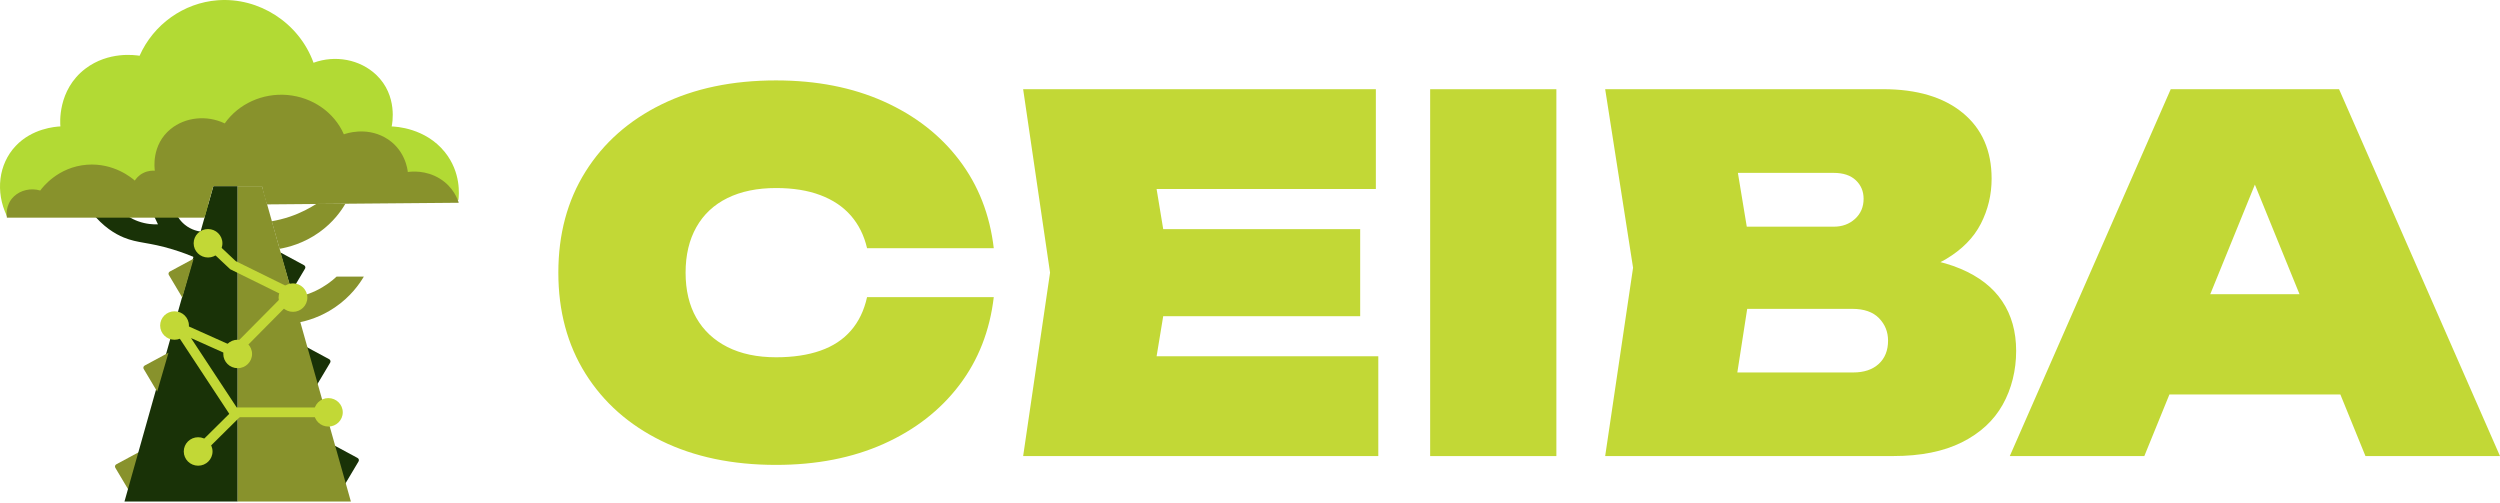
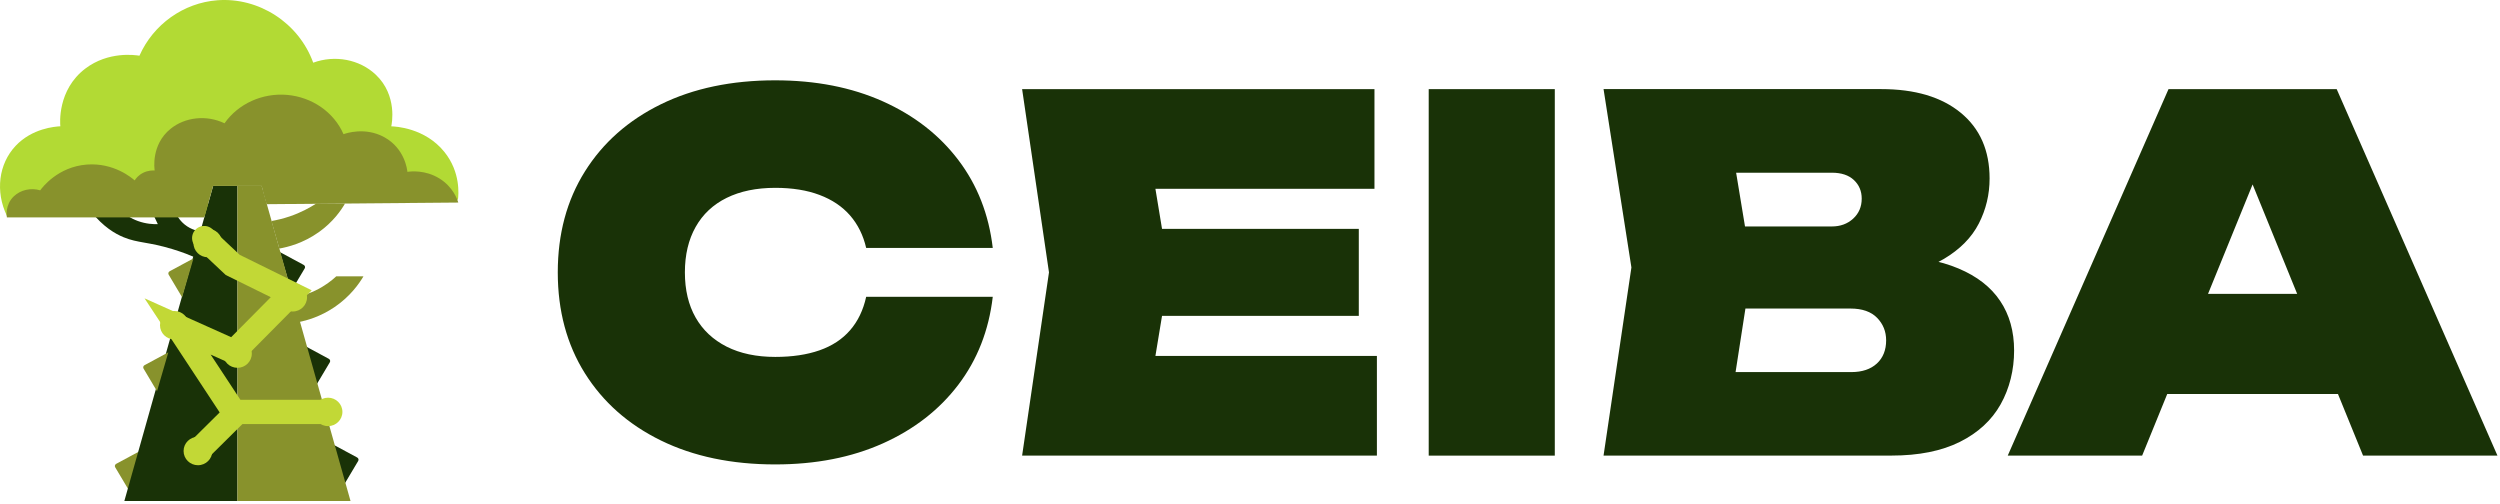
- <svg xmlns="http://www.w3.org/2000/svg" width="1193" height="240" viewBox="0 0 1193 240" fill="none">
-   <path d="M94.557 222.232C98.348 222.232 101.422 219.192 101.422 215.441C101.422 211.691 98.348 208.65 94.557 208.65C90.766 208.65 87.693 211.691 87.693 215.441C87.693 219.192 90.766 222.232 94.557 222.232Z" fill="#1F5206" />
-   <path d="M164.676 230.989L171.103 220.193C171.449 219.61 171.23 218.864 170.611 218.536L159.268 212.419" fill="#193207" />
-   <path d="M61.455 234.011L55.028 223.215C54.682 222.632 54.901 221.886 55.52 221.558L66.863 215.441" fill="#88922C" />
-   <path d="M139.13 138.995L145.557 128.199C145.903 127.616 145.685 126.87 145.066 126.542L133.722 120.425" fill="#193207" />
-   <path d="M151.129 183.854L157.556 173.058C157.902 172.475 157.684 171.729 157.065 171.401L145.721 165.284" fill="#193207" />
-   <path d="M142.59 153.887L139.804 142.126C142.571 141.689 146.395 140.797 150.583 138.813C155.153 136.646 158.467 134.007 160.615 132.004H173.616C171.54 135.518 167.298 141.617 159.778 146.714C153.004 151.302 146.504 153.104 142.59 153.887Z" fill="#88922C" />
-   <path d="M129.662 105.587L133.413 118.732C137.382 118.04 144.829 116.219 152.331 110.867C159.104 106.042 162.909 100.508 164.821 97.212H151.074C147.924 99.251 143.7 101.564 138.402 103.366C135.215 104.44 132.247 105.132 129.662 105.587Z" fill="#88922C" />
-   <path d="M3.281 103.075C-2.309 91.478 -0.652 78.315 7.451 69.685C15.335 61.292 26.26 60.455 28.827 60.327C28.7 59.144 27.316 42.977 40.753 32.764C51.787 24.389 64.569 26.282 66.608 26.61C73.236 11.645 87.656 1.34 103.88 0.121C123.562 -1.354 142.681 10.807 149.618 29.942C160.033 26.137 171.74 28.376 179.442 35.622C190.039 45.599 187.108 59.453 186.907 60.346C188.819 60.4 202.967 61.037 212.253 72.543C220.137 82.302 219.044 93.134 218.753 95.392C188.309 95.738 157.866 96.084 127.422 96.448C130.627 92.57 131.719 89.657 130.736 87.709C128.588 83.467 116.571 83.758 94.685 88.583C95.777 89.657 97.598 91.751 98.709 94.9C99.983 98.487 99.655 101.582 99.382 103.111H3.281V103.075Z" fill="#B2DA34" />
-   <path d="M75.366 107.062C73.272 107.134 69.831 107.007 65.898 105.587C62.347 104.294 59.817 102.474 58.287 101.181H43.612C49.311 108.354 54.973 111.649 59.034 113.324C65.934 116.165 70.814 115.473 82.449 119.023C87.092 120.443 90.752 121.899 93.046 122.882C94.102 118.768 95.158 114.672 96.196 110.557C94.812 110.411 91.425 109.865 88.203 107.244C85.49 105.041 84.251 102.456 83.742 101.181H72.599L75.384 107.062H75.366Z" fill="#193207" />
-   <path d="M113.421 239.327H59.398C73.545 189.152 87.675 138.995 101.822 88.819H113.421V239.327Z" fill="#193207" />
-   <path d="M113.421 239.327C131.428 239.327 149.436 239.327 167.443 239.327C153.296 189.152 139.166 138.995 125.019 88.819C121.159 88.819 117.281 88.819 113.421 88.819V239.327Z" fill="#88922C" />
-   <path d="M97.58 103.857H3.281C3.19 103.293 2.353 97.831 6.632 93.753C9.854 90.694 14.716 89.602 19.213 90.913C20.142 89.62 27.589 79.662 41.518 78.606C54.373 77.641 62.967 84.978 64.332 86.179C64.806 85.433 66.007 83.722 68.356 82.556C70.741 81.355 72.981 81.391 73.891 81.446C73.764 80.718 72.107 69.157 81.429 61.565C88.421 55.885 98.672 54.792 107.248 58.889C113.803 49.549 125.292 44.324 137.091 45.325C149.072 46.345 159.523 53.591 164.093 64.096C165.258 63.677 174.435 60.527 183.539 65.516C193.408 70.923 194.518 81.118 194.609 82.083C196.266 81.846 203.131 81.082 209.868 85.233C216.386 89.256 218.443 95.191 218.917 96.757C188.4 97.012 157.866 97.285 127.35 97.54C126.985 96.375 126.639 95.191 126.294 93.953C125.802 92.187 125.365 90.476 125.001 88.819H101.804C101.13 91.204 100.457 93.571 99.801 95.956C99.055 98.578 98.326 101.217 97.58 103.839V103.857Z" fill="#88922C" />
-   <path d="M83.287 162.134C87.078 162.134 90.151 159.094 90.151 155.344C90.151 151.593 87.078 148.553 83.287 148.553C79.496 148.553 76.422 151.593 76.422 155.344C76.422 159.094 79.496 162.134 83.287 162.134Z" fill="#C2D836" />
-   <path d="M113.421 175.697C117.212 175.697 120.285 172.657 120.285 168.906C120.285 165.156 117.212 162.116 113.421 162.116C109.629 162.116 106.556 165.156 106.556 168.906C106.556 172.657 109.629 175.697 113.421 175.697Z" fill="#C2D836" />
-   <path d="M139.804 148.808C143.595 148.808 146.668 145.767 146.668 142.017C146.668 138.266 143.595 135.226 139.804 135.226C136.013 135.226 132.939 138.266 132.939 142.017C132.939 145.767 136.013 148.808 139.804 148.808Z" fill="#C2D836" />
-   <path d="M97.543 113.725C102.077 118.003 106.629 122.264 111.163 126.542L139.13 140.324L111.709 167.997C102.751 163.991 93.811 159.986 84.853 155.963C93.811 169.562 102.751 183.162 111.709 196.762H156.701" stroke="#C2D836" stroke-width="4.63" stroke-miterlimit="10" stroke-linecap="round" />
-   <path d="M156.701 203.553C160.492 203.553 163.565 200.512 163.565 196.762C163.565 193.012 160.492 189.971 156.701 189.971C152.91 189.971 149.836 193.012 149.836 196.762C149.836 200.512 152.91 203.553 156.701 203.553Z" fill="#C2D836" />
-   <path d="M113.421 196.762L94.557 215.441" stroke="#C2D836" stroke-width="4.63" stroke-miterlimit="10" />
-   <path d="M87.001 142.017L80.574 131.221C80.228 130.638 80.446 129.892 81.065 129.564L92.409 123.447" fill="#88922C" />
-   <path d="M75.002 186.876L68.575 176.08C68.229 175.497 68.447 174.751 69.066 174.423L80.41 168.306" fill="#88922C" />
-   <path d="M94.557 222.232C98.348 222.232 101.422 219.192 101.422 215.441C101.422 211.691 98.348 208.65 94.557 208.65C90.766 208.65 87.693 211.691 87.693 215.441C87.693 219.192 90.766 222.232 94.557 222.232Z" fill="#C2D836" />
-   <path d="M99.273 122.882C103.064 122.882 106.137 119.842 106.137 116.092C106.137 112.341 103.064 109.301 99.273 109.301C95.482 109.301 92.409 112.341 92.409 116.092C92.409 119.842 95.482 122.882 99.273 122.882Z" fill="#C2D836" />
-   <path d="M474.227 141.78C472.352 157.801 466.871 171.82 457.767 183.799C448.663 195.779 436.646 205.118 421.698 211.818C406.749 218.499 389.634 221.849 370.333 221.849C349.485 221.849 331.259 218.026 315.71 210.416C300.142 202.788 288.052 192.101 279.403 178.319C270.773 164.556 266.439 148.48 266.439 130.11C266.439 111.741 270.755 95.683 279.403 81.901C288.034 68.138 300.142 57.433 315.71 49.804C331.277 42.176 349.485 38.371 370.333 38.371C389.634 38.371 406.749 41.721 421.698 48.403C436.646 55.102 448.663 64.424 457.767 76.421C466.871 88.401 472.352 102.419 474.227 118.44H413.759C412.357 112.378 409.79 107.207 406.057 102.911C402.325 98.632 397.463 95.374 391.473 93.116C385.482 90.859 378.436 89.73 370.352 89.73C361.32 89.73 353.582 91.332 347.118 94.518C340.655 97.704 335.72 102.328 332.297 108.409C328.874 114.471 327.163 121.717 327.163 130.11C327.163 138.503 328.874 145.713 332.297 151.702C335.72 157.692 340.655 162.316 347.118 165.593C353.582 168.852 361.32 170.491 370.352 170.491C378.436 170.491 385.482 169.435 391.473 167.341C397.463 165.247 402.325 162.061 406.057 157.765C409.79 153.486 412.357 148.152 413.759 141.78H474.227Z" fill="#C2D836" />
-   <path d="M558.511 130.11L547.769 195.232L524.9 170.017H657.726V217.644H488.247L501.084 130.11L488.247 42.577H656.561V90.203H524.9L547.769 64.988L558.511 130.11ZM649.077 109.337V150.883H517.18V109.337H649.077Z" fill="#C2D836" />
-   <path d="M682.47 42.577H742.702V217.644H682.47V42.577Z" fill="#C2D836" />
-   <path d="M897.687 132.677L902.348 121.935C915.567 122.409 926.619 124.502 935.505 128.235C944.39 131.967 951.036 137.137 955.461 143.764C959.903 150.373 962.106 158.274 962.106 167.45C962.106 176.626 959.958 185.51 955.679 193.12C951.4 200.748 944.9 206.738 936.178 211.089C927.457 215.441 916.569 217.625 903.495 217.625H765.99L779.3 127.761L765.99 42.558H898.579C914.766 42.558 927.439 46.327 936.634 53.882C945.81 61.438 950.399 71.888 950.399 85.269C950.399 92.897 948.687 100.052 945.264 106.752C941.841 113.452 936.27 119.095 928.568 123.683C920.866 128.271 910.56 131.275 897.633 132.677H897.687ZM824.856 204.572L801.987 177.736H884.395C889.53 177.736 893.572 176.371 896.54 173.658C899.49 170.946 900.983 167.232 900.983 162.571C900.983 158.365 899.544 154.797 896.667 151.829C893.791 148.88 889.548 147.387 883.94 147.387H814.841V108.172H875.073C879.115 108.172 882.502 106.934 885.233 104.44C887.946 101.945 889.312 98.76 889.312 94.863C889.312 91.277 888.055 88.328 885.579 85.997C883.084 83.667 879.589 82.502 875.073 82.502H802.242L824.892 55.666L836.8 127.798L824.892 204.59L824.856 204.572Z" fill="#C2D836" />
-   <path d="M1116.2 42.577L1193 217.644H1128.8L1068.33 69.194H1083.73L1023.27 217.644H959.066L1035.87 42.577H1116.16H1116.2ZM1015.35 188.223V140.378H1134.64V188.223H1015.35Z" fill="#C2D836" />
+ <svg xmlns="http://www.w3.org/2000/svg" width="477" height="96" viewBox="0 0 477 96" fill="none">
+   <path d="M37.769 88.765C39.283 88.765 40.511 87.551 40.511 86.053C40.511 84.555 39.283 83.341 37.769 83.341C36.254 83.341 35.027 84.555 35.027 86.053C35.027 87.551 36.254 88.765 37.769 88.765Z" fill="#1F5206" />
+   <path d="M65.776 92.263L68.343 87.951C68.481 87.718 68.394 87.42 68.147 87.289L63.616 84.846" fill="#193207" />
+   <path d="M24.547 93.47L21.98 89.158C21.841 88.925 21.929 88.627 22.176 88.496L26.707 86.053" fill="#88922C" />
+   <path d="M55.572 55.518L58.14 51.206C58.278 50.973 58.191 50.675 57.943 50.544L53.412 48.101" fill="#193207" />
+   <path d="M60.365 73.436L62.932 69.124C63.071 68.891 62.983 68.593 62.736 68.462L58.205 66.019" fill="#193207" />
+   <path d="M56.954 61.467L55.841 56.769C56.947 56.594 58.474 56.238 60.147 55.446C61.972 54.58 63.296 53.526 64.154 52.726H69.347C68.518 54.129 66.823 56.565 63.819 58.602C61.114 60.434 58.518 61.154 56.954 61.467Z" fill="#88922C" />
+   <path d="M51.79 42.174L53.288 47.425C54.874 47.148 57.848 46.421 60.845 44.283C63.55 42.356 65.07 40.145 65.834 38.829H60.343C59.085 39.644 57.398 40.567 55.281 41.287C54.008 41.716 52.823 41.992 51.79 42.174Z" fill="#88922C" />
+   <path d="M1.311 41.171C-0.922 36.538 -0.26 31.281 2.976 27.834C6.125 24.482 10.489 24.147 11.514 24.096C11.463 23.624 10.911 17.166 16.278 13.087C20.685 9.742 25.791 10.498 26.605 10.629C29.252 4.651 35.012 0.535 41.492 0.048C49.354 -0.541 56.99 4.317 59.761 11.96C63.921 10.44 68.598 11.334 71.674 14.228C75.907 18.213 74.736 23.747 74.656 24.104C75.419 24.125 81.07 24.38 84.779 28.976C87.928 32.873 87.492 37.2 87.376 38.102C75.216 38.24 63.056 38.378 50.896 38.524C52.176 36.975 52.612 35.811 52.219 35.033C51.361 33.339 46.561 33.455 37.82 35.382C38.256 35.811 38.983 36.648 39.427 37.906C39.936 39.338 39.805 40.574 39.696 41.185H1.311V41.171Z" fill="#B2DA34" />
+   <path d="M30.103 42.763C29.267 42.792 27.892 42.741 26.322 42.174C24.903 41.658 23.892 40.931 23.282 40.414H17.42C19.696 43.28 21.958 44.596 23.58 45.265C26.336 46.399 28.285 46.123 32.932 47.541C34.787 48.108 36.249 48.69 37.165 49.083C37.587 47.439 38.009 45.803 38.423 44.159C37.87 44.101 36.518 43.883 35.23 42.836C34.147 41.956 33.652 40.923 33.449 40.414H28.998L30.11 42.763H30.103Z" fill="#193207" />
+   <path d="M45.303 95.594H23.725C29.376 75.552 35.02 55.518 40.671 35.477H45.303V95.594Z" fill="#193207" />
+   <path d="M45.303 95.594C52.496 95.594 59.689 95.594 66.881 95.594C61.23 75.552 55.587 55.518 49.936 35.477C48.394 35.477 46.845 35.477 45.303 35.477V95.594Z" fill="#88922C" />
+   <path d="M38.976 41.483H1.311C1.274 41.258 0.94 39.077 2.649 37.448C3.936 36.226 5.878 35.79 7.674 36.313C8.045 35.797 11.02 31.819 16.584 31.397C21.718 31.012 25.151 33.943 25.696 34.422C25.885 34.124 26.365 33.441 27.303 32.975C28.256 32.495 29.151 32.51 29.514 32.532C29.463 32.241 28.802 27.623 32.525 24.591C35.318 22.322 39.413 21.886 42.838 23.522C45.456 19.791 50.045 17.704 54.758 18.104C59.543 18.512 63.718 21.406 65.543 25.602C66.009 25.434 69.674 24.176 73.311 26.169C77.252 28.329 77.696 32.401 77.732 32.786C78.394 32.692 81.136 32.386 83.827 34.044C86.43 35.651 87.252 38.022 87.441 38.647C75.252 38.749 63.056 38.858 50.867 38.96C50.721 38.495 50.583 38.022 50.445 37.528C50.249 36.822 50.074 36.139 49.929 35.477H40.663C40.394 36.429 40.125 37.375 39.863 38.328C39.565 39.375 39.274 40.429 38.976 41.476V41.483Z" fill="#88922C" />
+   <path d="M33.267 64.761C34.781 64.761 36.009 63.546 36.009 62.048C36.009 60.55 34.781 59.336 33.267 59.336C31.753 59.336 30.525 60.55 30.525 62.048C30.525 63.546 31.753 64.761 33.267 64.761Z" fill="#C2D836" />
+   <path d="M45.303 70.178C46.818 70.178 48.045 68.964 48.045 67.466C48.045 65.968 46.818 64.753 45.303 64.753C43.789 64.753 42.562 65.968 42.562 67.466C42.562 68.964 43.789 70.178 45.303 70.178Z" fill="#C2D836" />
+   <path d="M55.842 59.438C57.356 59.438 58.584 58.223 58.584 56.725C58.584 55.227 57.356 54.013 55.842 54.013C54.327 54.013 53.1 55.227 53.1 56.725C53.1 58.223 54.327 59.438 55.842 59.438Z" fill="#C2D836" />
+   <path d="M38.961 45.425C40.772 47.134 42.59 48.835 44.401 50.544L55.572 56.049L44.62 67.102C41.041 65.502 37.471 63.903 33.892 62.296C37.471 67.728 41.041 73.16 44.62 78.592H62.59" stroke="#C2D836" stroke-width="4.63" stroke-miterlimit="10" stroke-linecap="round" />
+   <path d="M62.591 81.304C64.105 81.304 65.332 80.09 65.332 78.592C65.332 77.094 64.105 75.879 62.591 75.879C61.076 75.879 59.849 77.094 59.849 78.592C59.849 80.09 61.076 81.304 62.591 81.304Z" fill="#C2D836" />
+   <path d="M45.304 78.592L37.769 86.053" stroke="#C2D836" stroke-width="4.63" stroke-miterlimit="10" />
+   <path d="M34.751 56.725L32.183 52.413C32.045 52.18 32.132 51.882 32.38 51.751L36.91 49.308" fill="#88922C" />
+   <path d="M29.958 74.643L27.391 70.331C27.253 70.098 27.34 69.8 27.587 69.669L32.118 67.226" fill="#88922C" />
+   <path d="M37.769 88.765C39.283 88.765 40.511 87.551 40.511 86.053C40.511 84.555 39.283 83.341 37.769 83.341C36.254 83.341 35.027 84.555 35.027 86.053C35.027 87.551 36.254 88.765 37.769 88.765Z" fill="#C2D836" />
+   <path d="M39.652 49.083C41.166 49.083 42.394 47.868 42.394 46.37C42.394 44.872 41.166 43.658 39.652 43.658C38.138 43.658 36.91 44.872 36.91 46.37C36.91 47.868 38.138 49.083 39.652 49.083Z" fill="#C2D836" />
+   <path d="M189.419 56.631C188.67 63.03 186.481 68.629 182.844 73.414C179.208 78.199 174.408 81.93 168.437 84.606C162.466 87.275 155.63 88.612 147.921 88.612C139.594 88.612 132.314 87.085 126.103 84.046C119.885 80.999 115.056 76.73 111.601 71.225C108.154 65.728 106.423 59.307 106.423 51.969C106.423 44.632 108.146 38.218 111.601 32.714C115.048 27.216 119.885 22.94 126.103 19.893C132.321 16.846 139.594 15.326 147.921 15.326C155.63 15.326 162.466 16.664 168.437 19.333C174.408 22.009 179.208 25.733 182.844 30.525C186.481 35.31 188.67 40.909 189.419 47.308H165.266C164.706 44.887 163.681 42.821 162.19 41.105C160.699 39.396 158.757 38.095 156.364 37.193C153.972 36.291 151.157 35.84 147.928 35.84C144.321 35.84 141.23 36.48 138.648 37.753C136.066 39.026 134.095 40.873 132.728 43.301C131.361 45.723 130.677 48.617 130.677 51.969C130.677 55.322 131.361 58.202 132.728 60.594C134.095 62.986 136.066 64.833 138.648 66.142C141.23 67.444 144.321 68.099 147.928 68.099C151.157 68.099 153.972 67.677 156.364 66.841C158.757 66.004 160.699 64.732 162.19 63.016C163.681 61.307 164.706 59.176 165.266 56.631H189.419Z" fill="#193207" />
+   <path d="M223.084 51.969L218.793 77.981L209.659 67.909H262.713V86.933H195.019L200.146 51.969L195.019 17.006H262.248V36.029H209.659L218.793 25.958L223.084 51.969ZM259.259 43.672V60.267H206.575V43.672H259.259Z" fill="#193207" />
+   <path d="M272.597 17.006H296.655V86.933H272.597V17.006Z" fill="#193207" />
+   <path d="M358.56 52.995L360.422 48.704C365.702 48.893 370.116 49.73 373.665 51.22C377.214 52.711 379.869 54.776 381.636 57.423C383.411 60.063 384.291 63.219 384.291 66.884C384.291 70.549 383.433 74.098 381.724 77.137C380.014 80.184 377.418 82.577 373.934 84.315C370.451 86.053 366.102 86.925 360.88 86.925H305.957L311.273 51.031L305.957 16.999H358.916C365.382 16.999 370.444 18.504 374.116 21.522C377.782 24.54 379.614 28.714 379.614 34.059C379.614 37.106 378.931 39.964 377.564 42.64C376.196 45.316 373.971 47.57 370.894 49.402C367.818 51.235 363.702 52.435 358.538 52.995H358.56ZM329.469 81.711L320.335 70.993H353.251C355.302 70.993 356.916 70.447 358.102 69.364C359.28 68.28 359.876 66.797 359.876 64.935C359.876 63.255 359.302 61.83 358.153 60.645C357.004 59.467 355.309 58.87 353.069 58.87H325.469V43.207H349.527C351.142 43.207 352.495 42.712 353.585 41.716C354.669 40.72 355.215 39.447 355.215 37.891C355.215 36.459 354.713 35.28 353.724 34.35C352.727 33.419 351.331 32.953 349.527 32.953H320.436L329.484 22.235L334.24 51.046L329.484 81.719L329.469 81.711Z" fill="#193207" />
+   <path d="M445.84 17.006L476.516 86.933H450.873L426.72 27.638H432.873L408.72 86.933H383.076L413.753 17.006H445.825H445.84ZM405.556 75.181V56.071H453.207V75.181H405.556Z" fill="#193207" />
</svg>
